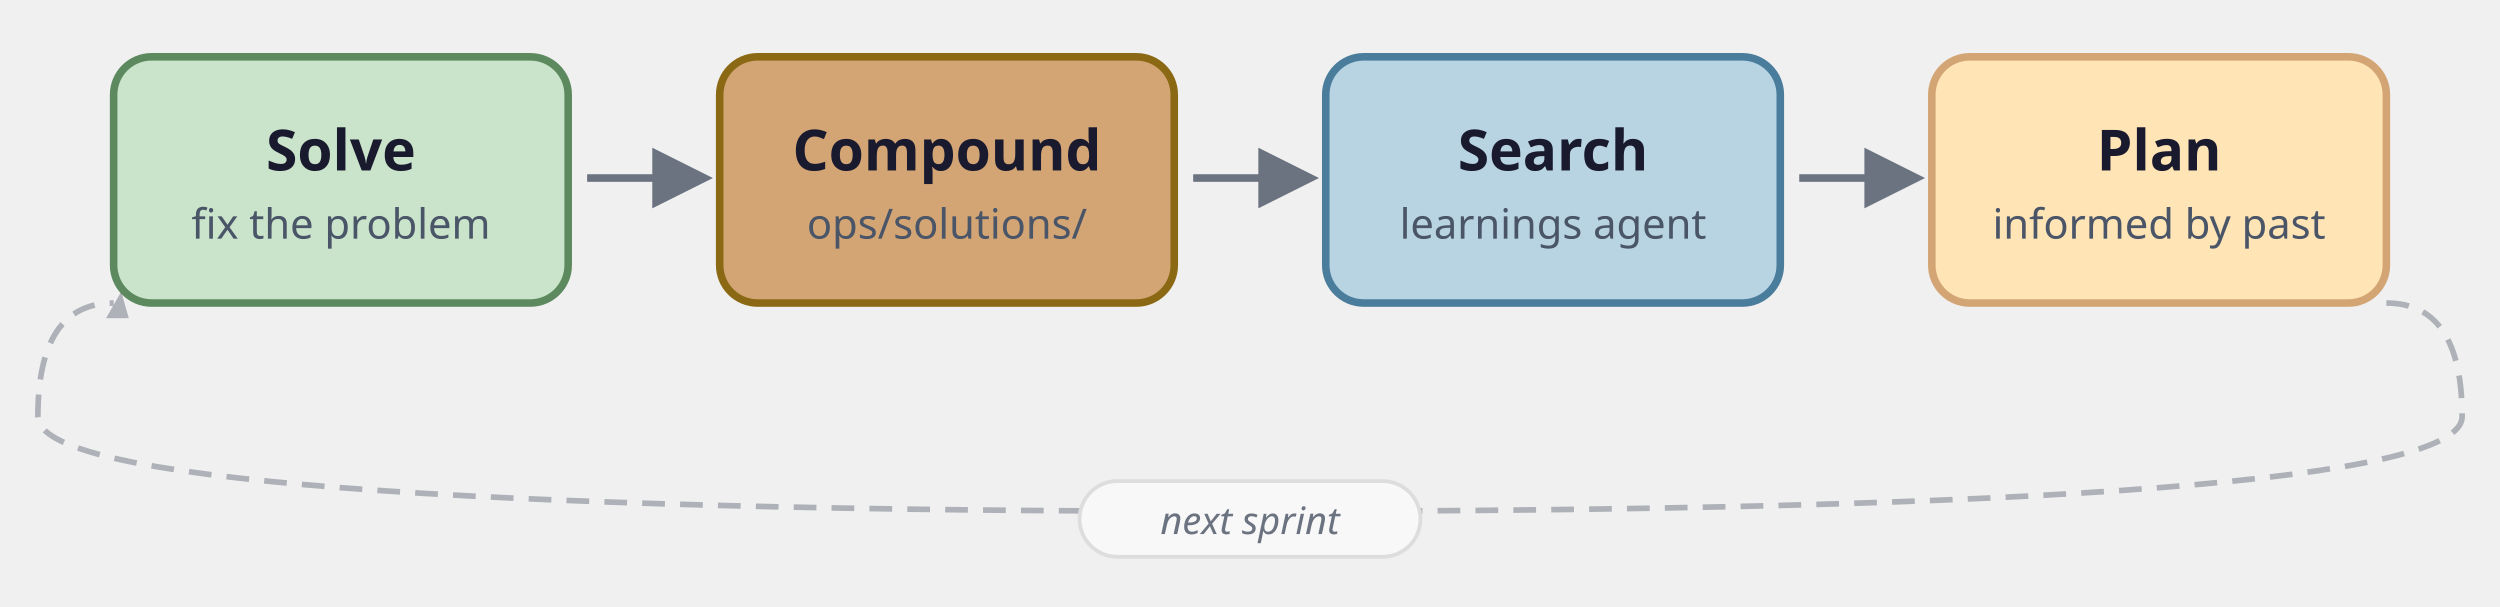
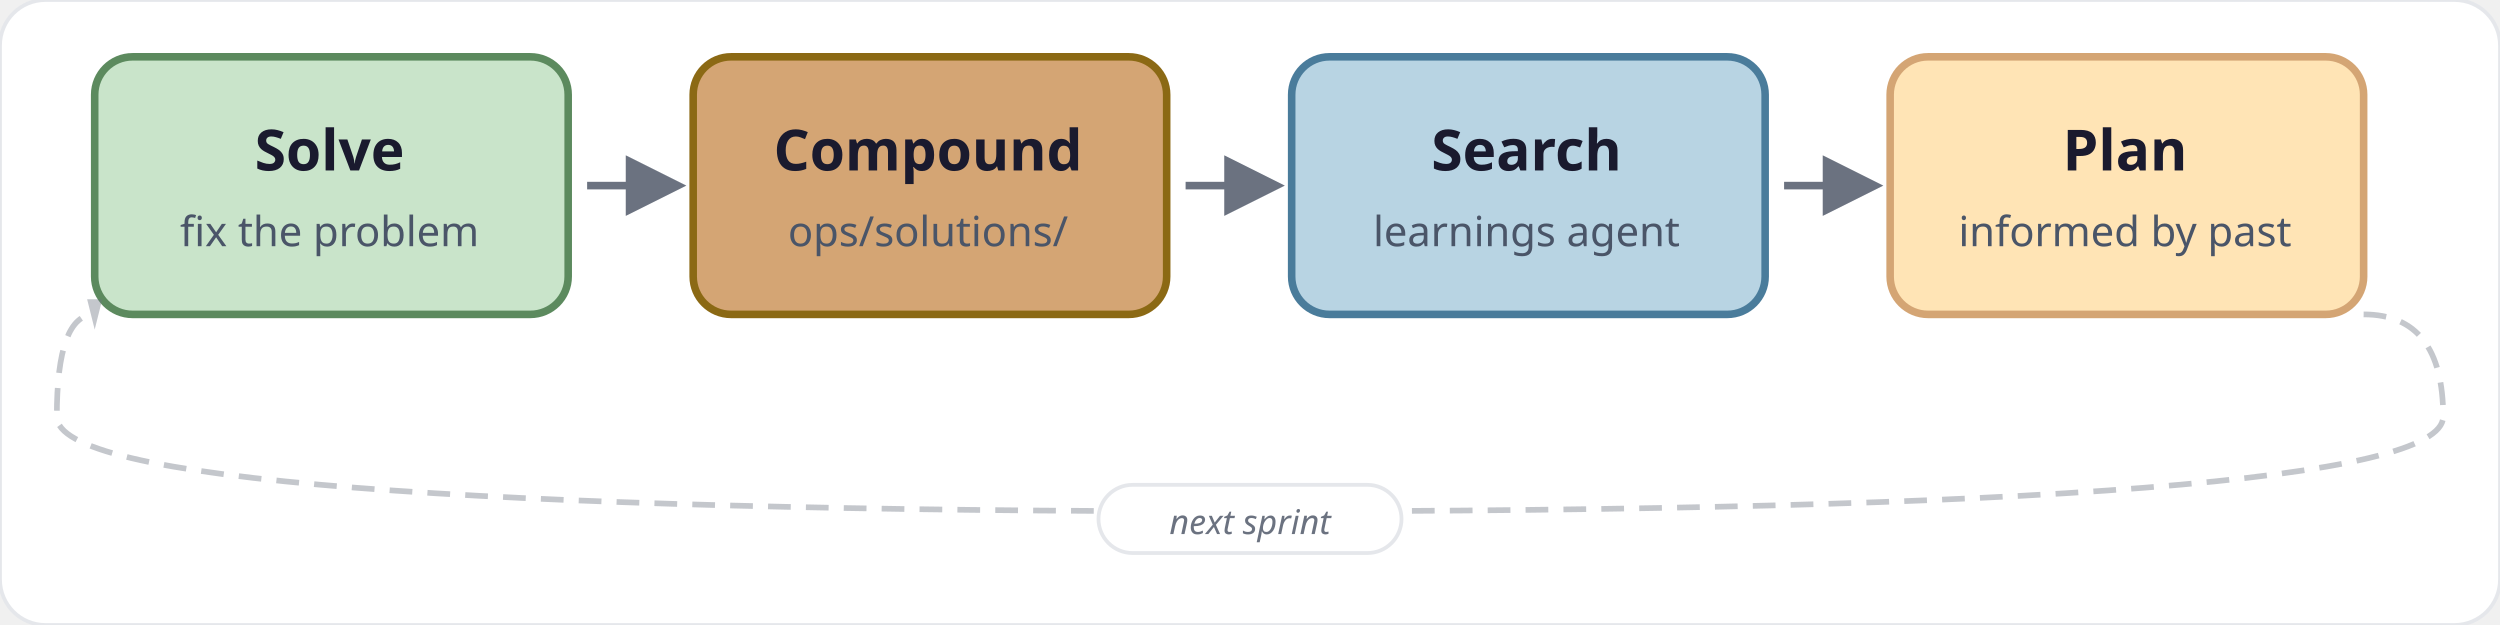
- <svg xmlns="http://www.w3.org/2000/svg" viewBox="0 0 660 160" style="background-color:transparent">
+ <svg xmlns="http://www.w3.org/2000/svg" viewBox="0 0 660 165">
  <defs>
    <marker id="arr" viewBox="0 0 10 10" refX="8" refY="5" markerWidth="8" markerHeight="8" orient="auto">
      <path d="M 0 0 L 10 5 L 0 10 z" fill="#6B7280" />
    </marker>
  </defs>
-   <g transform="translate(30, 15)">
-     <rect width="120" height="65" rx="10" fill="#C9E4CA" stroke="#5C8A5E" stroke-width="2" />
-     <text x="60" y="30" text-anchor="middle" font-family="system-ui, sans-serif" font-size="15" font-weight="700" fill="#1a1a2e">Solve</text>
-     <text x="60" y="48" text-anchor="middle" font-family="system-ui, sans-serif" font-size="11" fill="#4a5568">fix the problem</text>
+   <rect width="660" height="165" rx="12" fill="white" stroke="#e5e7eb" stroke-width="1" />
+   <g transform="translate(25, 15)">
+     <rect width="125" height="68" rx="10" fill="#C9E4CA" stroke="#5C8A5E" stroke-width="2" />
+     <text x="62" y="30" text-anchor="middle" font-family="'Segoe UI', system-ui, sans-serif" font-size="15" font-weight="700" fill="#1a1a2e">Solve</text>
+     <text x="62" y="50" text-anchor="middle" font-family="'Segoe UI', system-ui, sans-serif" font-size="11" fill="#4a5568">fix the problem</text>
  </g>
-   <line x1="155" y1="47" x2="185" y2="47" stroke="#6B7280" stroke-width="2" marker-end="url(#arr)" />
-   <g transform="translate(190, 15)">
-     <rect width="120" height="65" rx="10" fill="#D4A574" stroke="#8B6914" stroke-width="2" />
-     <text x="60" y="30" text-anchor="middle" font-family="system-ui, sans-serif" font-size="15" font-weight="700" fill="#1a1a2e">Compound</text>
-     <text x="60" y="48" text-anchor="middle" font-family="system-ui, sans-serif" font-size="11" fill="#4a5568">ops/solutions/</text>
+   <line x1="155" y1="49" x2="178" y2="49" stroke="#6B7280" stroke-width="2" marker-end="url(#arr)" />
+   <g transform="translate(183, 15)">
+     <rect width="125" height="68" rx="10" fill="#D4A574" stroke="#8B6914" stroke-width="2" />
+     <text x="62" y="30" text-anchor="middle" font-family="'Segoe UI', system-ui, sans-serif" font-size="15" font-weight="700" fill="#1a1a2e">Compound</text>
+     <text x="62" y="50" text-anchor="middle" font-family="'Segoe UI', system-ui, sans-serif" font-size="11" fill="#4a5568">ops/solutions/</text>
  </g>
-   <line x1="315" y1="47" x2="345" y2="47" stroke="#6B7280" stroke-width="2" marker-end="url(#arr)" />
-   <g transform="translate(350, 15)">
-     <rect width="120" height="65" rx="10" fill="#B8D4E3" stroke="#4A7C9B" stroke-width="2" />
-     <text x="60" y="30" text-anchor="middle" font-family="system-ui, sans-serif" font-size="15" font-weight="700" fill="#1a1a2e">Search</text>
-     <text x="60" y="48" text-anchor="middle" font-family="system-ui, sans-serif" font-size="11" fill="#4a5568">learnings agent</text>
+   <line x1="313" y1="49" x2="336" y2="49" stroke="#6B7280" stroke-width="2" marker-end="url(#arr)" />
+   <g transform="translate(341, 15)">
+     <rect width="125" height="68" rx="10" fill="#B8D4E3" stroke="#4A7C9B" stroke-width="2" />
+     <text x="62" y="30" text-anchor="middle" font-family="'Segoe UI', system-ui, sans-serif" font-size="15" font-weight="700" fill="#1a1a2e">Search</text>
+     <text x="62" y="50" text-anchor="middle" font-family="'Segoe UI', system-ui, sans-serif" font-size="11" fill="#4a5568">learnings agent</text>
  </g>
-   <line x1="475" y1="47" x2="505" y2="47" stroke="#6B7280" stroke-width="2" marker-end="url(#arr)" />
-   <g transform="translate(510, 15)">
-     <rect width="120" height="65" rx="10" fill="#FFE4B5" stroke="#D4A574" stroke-width="2" />
-     <text x="60" y="30" text-anchor="middle" font-family="system-ui, sans-serif" font-size="15" font-weight="700" fill="#1a1a2e">Plan</text>
-     <text x="60" y="48" text-anchor="middle" font-family="system-ui, sans-serif" font-size="11" fill="#4a5568">informed by past</text>
+   <line x1="471" y1="49" x2="494" y2="49" stroke="#6B7280" stroke-width="2" marker-end="url(#arr)" />
+   <g transform="translate(499, 15)">
+     <rect width="125" height="68" rx="10" fill="#FFE4B5" stroke="#D4A574" stroke-width="2" />
+     <text x="62" y="30" text-anchor="middle" font-family="'Segoe UI', system-ui, sans-serif" font-size="15" font-weight="700" fill="#1a1a2e">Plan</text>
+     <text x="62" y="50" text-anchor="middle" font-family="'Segoe UI', system-ui, sans-serif" font-size="11" fill="#4a5568">informed by past</text>
  </g>
-   <path d="M 630,80 Q 650,80 650,110 Q 650,135 330,135 Q 10,135 10,110 Q 10,80 30,80" fill="none" stroke="#6B7280" stroke-width="1.5" stroke-dasharray="6,4" opacity="0.5" />
-   <polygon points="28,76 30,83 34,76" fill="#6B7280" opacity="0.5" transform="rotate(180, 31, 80)" />
-   <rect x="285" y="127" width="90" height="20" rx="10" fill="#f8f8f8" stroke="#ddd" stroke-width="1" />
-   <text x="330" y="141" text-anchor="middle" font-family="system-ui, sans-serif" font-size="10" fill="#6B7280" font-style="italic">next sprint</text>
+   <path d="M 624,83 Q 645,83 645,110 Q 645,135 330,135 Q 15,135 15,110 Q 15,83 25,83" fill="none" stroke="#6B7280" stroke-width="1.5" stroke-dasharray="6,4" opacity="0.4" />
+   <polygon points="23,79 25,87 27,79" fill="#6B7280" opacity="0.4" />
+   <rect x="290" y="128" width="80" height="18" rx="9" fill="white" stroke="#e5e7eb" stroke-width="1" />
+   <text x="330" y="141" text-anchor="middle" font-family="'Segoe UI', system-ui, sans-serif" font-size="9" fill="#6B7280" font-style="italic">next sprint</text>
</svg>
